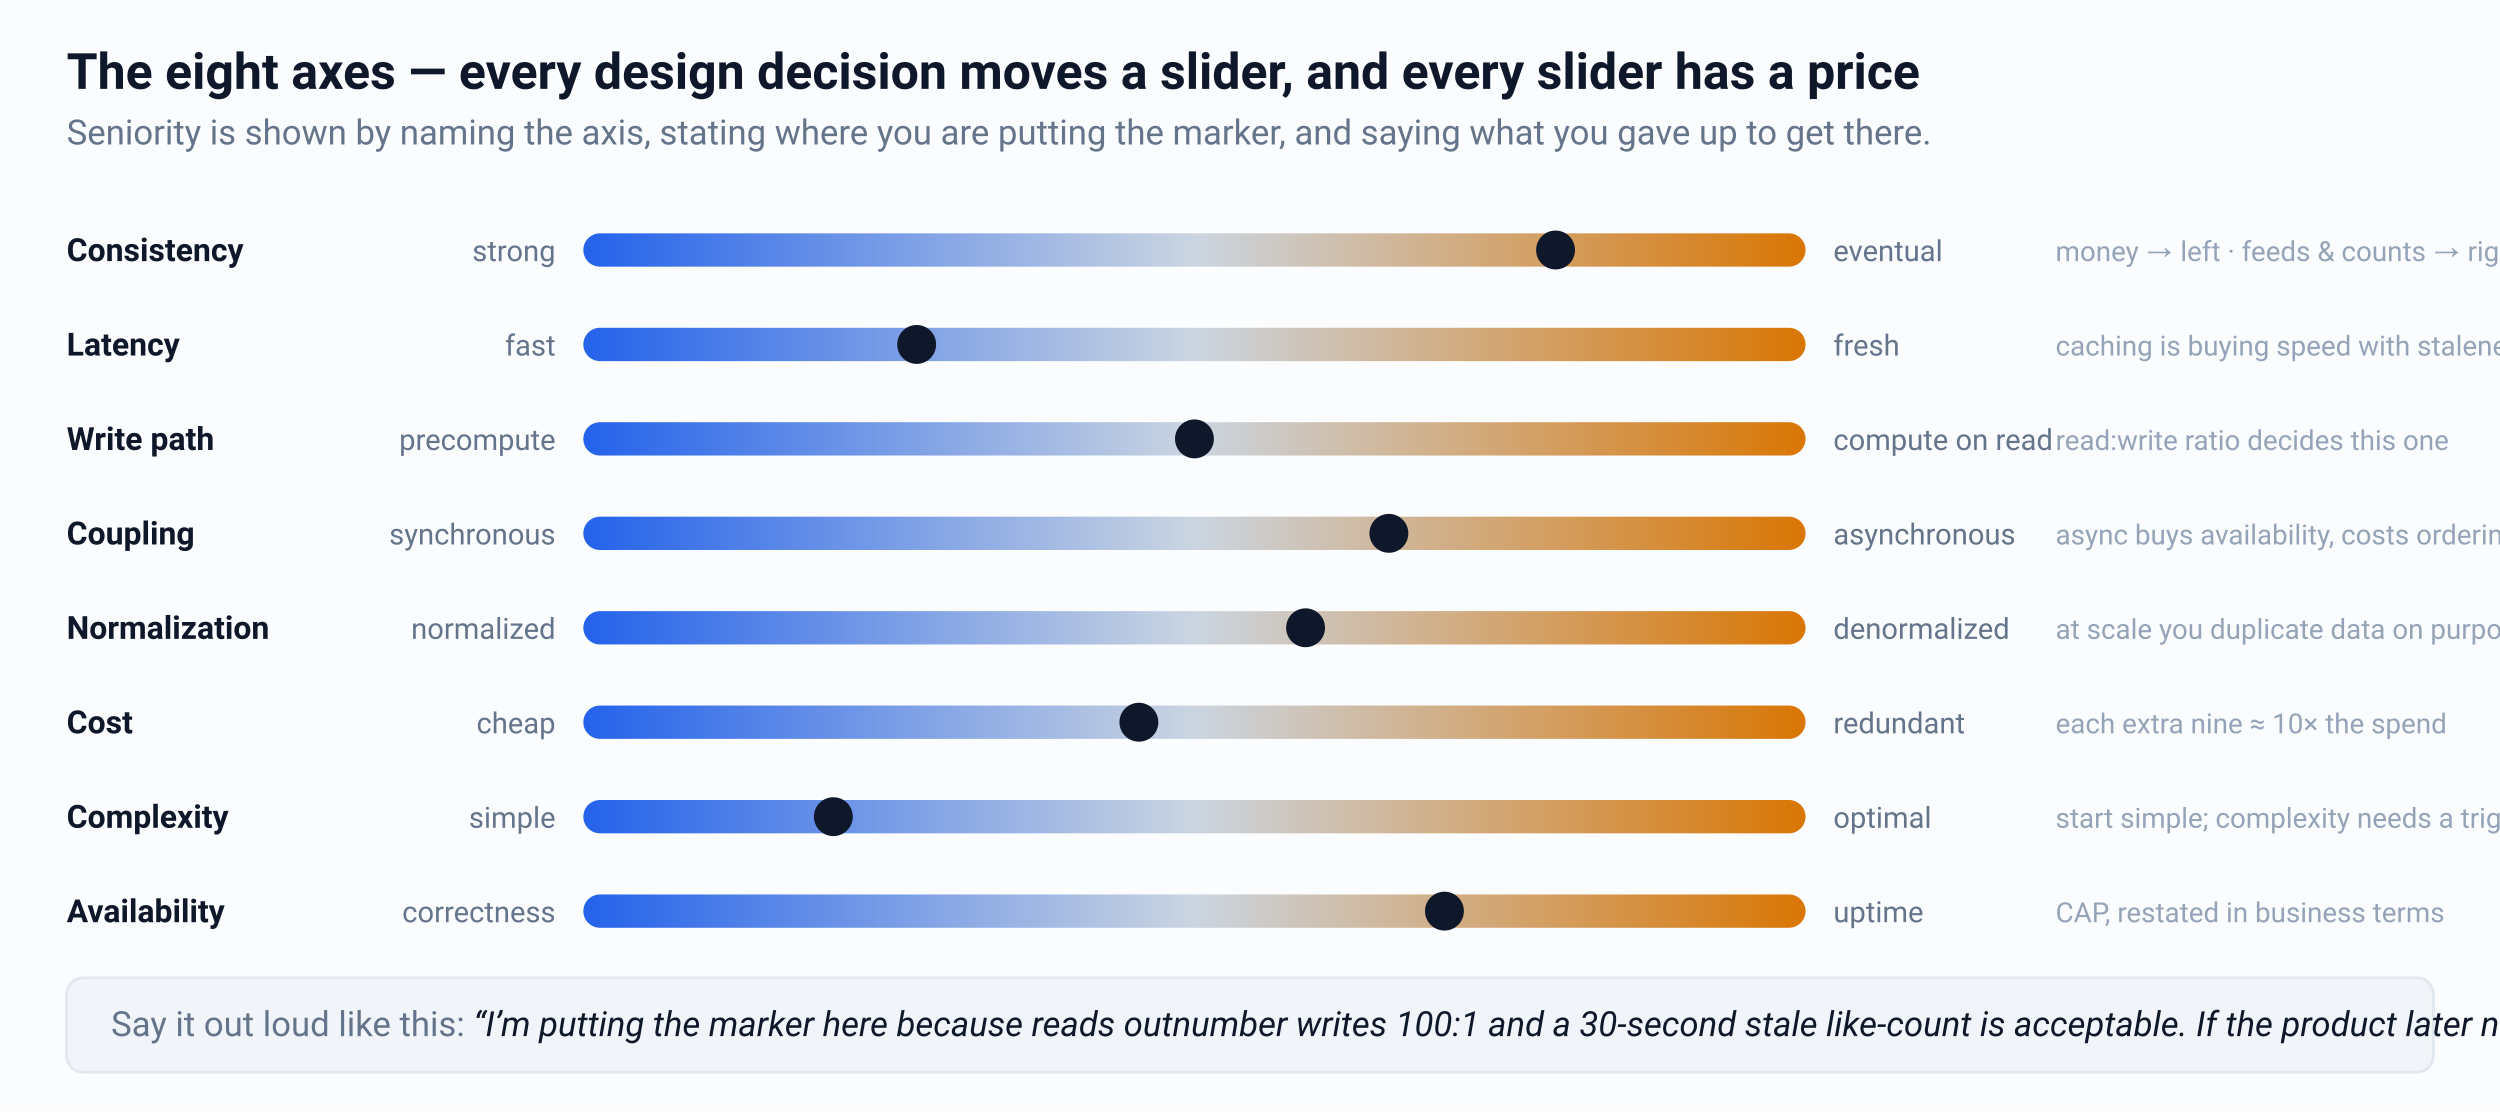
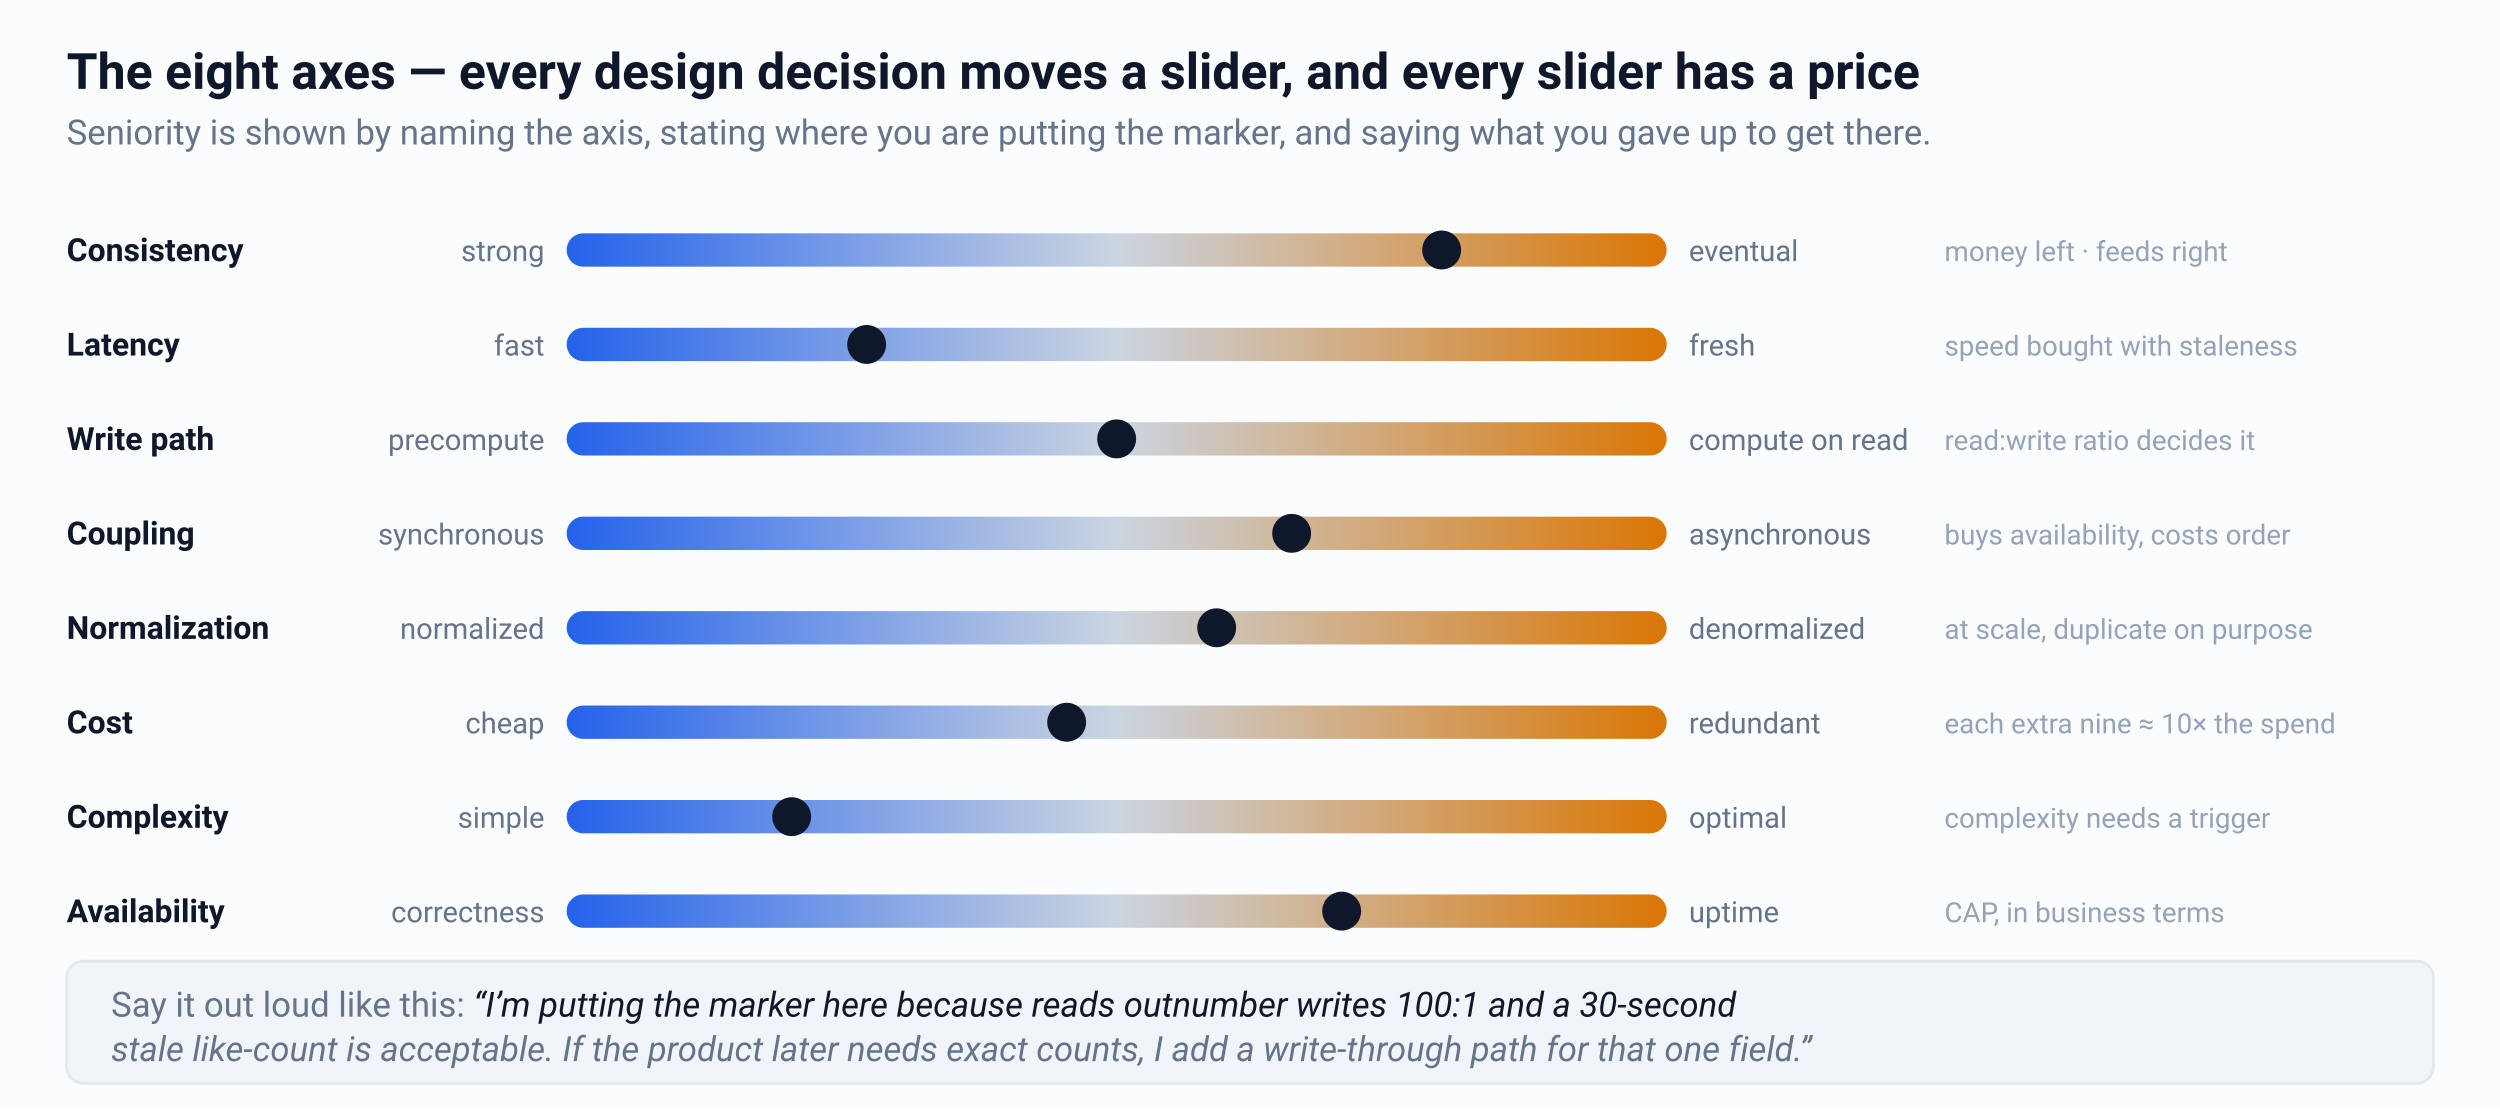
<svg xmlns="http://www.w3.org/2000/svg" viewBox="0 0 900 400" width="900" height="400" role="img" aria-label="The eight trade-off axes in system design">
  <style>
    text{font-family:ui-sans-serif,system-ui,-apple-system,"Segoe UI",Roboto,Helvetica,Arial,sans-serif}
    .ttl{font-size:18px;font-weight:700;fill:#0f172a}
    .sub{font-size:12.5px;fill:#64748b}
    .lbl{font-size:11.5px;font-weight:700;fill:#0f172a}
    .end{font-size:10.5px;fill:#64748b}
    .note{font-size:10px;fill:#94a3b8}
  </style>
  <defs>
    <linearGradient id="g" x1="0" y1="0" x2="1" y2="0">
      <stop offset="0%" stop-color="#2563eb" />
      <stop offset="50%" stop-color="#cbd5e1" />
      <stop offset="100%" stop-color="#d97706" />
    </linearGradient>
  </defs>
  <rect width="900" height="400" fill="#fbfcfd" />
  <text class="ttl" x="24" y="32">The eight axes — every design decision moves a slider, and every slider has a price</text>
  <text class="sub" x="24" y="52">Seniority is shown by naming the axis, stating where you are putting the marker, and saying what you gave up to get there.</text>
  <g>
    <text class="lbl" x="24" y="94">Consistency</text>
-     <text class="end" x="200" y="94" text-anchor="end">strong</text>
-     <rect x="210" y="84" width="440" height="12" rx="6" fill="url(#g)" />
-     <text class="end" x="660" y="94">eventual</text>
-     <circle cx="560" cy="90" r="7" fill="#0f172a" />
-     <text class="note" x="740" y="94">money → left · feeds &amp; counts → right</text>
+     <text class="end" x="196" y="94" text-anchor="end">strong</text>
+     <rect x="204" y="84" width="396" height="12" rx="6" fill="url(#g)" />
+     <text class="end" x="608" y="94">eventual</text>
+     <circle cx="519" cy="90" r="7" fill="#0f172a" />
+     <text class="note" x="700" y="94">money left · feeds right</text>
    <text class="lbl" x="24" y="128">Latency</text>
-     <text class="end" x="200" y="128" text-anchor="end">fast</text>
-     <rect x="210" y="118" width="440" height="12" rx="6" fill="url(#g)" />
-     <text class="end" x="660" y="128">fresh</text>
-     <circle cx="330" cy="124" r="7" fill="#0f172a" />
-     <text class="note" x="740" y="128">caching is buying speed with staleness</text>
+     <text class="end" x="196" y="128" text-anchor="end">fast</text>
+     <rect x="204" y="118" width="396" height="12" rx="6" fill="url(#g)" />
+     <text class="end" x="608" y="128">fresh</text>
+     <circle cx="312" cy="124" r="7" fill="#0f172a" />
+     <text class="note" x="700" y="128">speed bought with staleness</text>
    <text class="lbl" x="24" y="162">Write path</text>
-     <text class="end" x="200" y="162" text-anchor="end">precompute</text>
-     <rect x="210" y="152" width="440" height="12" rx="6" fill="url(#g)" />
-     <text class="end" x="660" y="162">compute on read</text>
-     <circle cx="430" cy="158" r="7" fill="#0f172a" />
-     <text class="note" x="740" y="162">read:write ratio decides this one</text>
+     <text class="end" x="196" y="162" text-anchor="end">precompute</text>
+     <rect x="204" y="152" width="396" height="12" rx="6" fill="url(#g)" />
+     <text class="end" x="608" y="162">compute on read</text>
+     <circle cx="402" cy="158" r="7" fill="#0f172a" />
+     <text class="note" x="700" y="162">read:write ratio decides it</text>
    <text class="lbl" x="24" y="196">Coupling</text>
-     <text class="end" x="200" y="196" text-anchor="end">synchronous</text>
-     <rect x="210" y="186" width="440" height="12" rx="6" fill="url(#g)" />
-     <text class="end" x="660" y="196">asynchronous</text>
-     <circle cx="500" cy="192" r="7" fill="#0f172a" />
-     <text class="note" x="740" y="196">async buys availability, costs ordering</text>
+     <text class="end" x="196" y="196" text-anchor="end">synchronous</text>
+     <rect x="204" y="186" width="396" height="12" rx="6" fill="url(#g)" />
+     <text class="end" x="608" y="196">asynchronous</text>
+     <circle cx="465" cy="192" r="7" fill="#0f172a" />
+     <text class="note" x="700" y="196">buys availability, costs order</text>
    <text class="lbl" x="24" y="230">Normalization</text>
-     <text class="end" x="200" y="230" text-anchor="end">normalized</text>
-     <rect x="210" y="220" width="440" height="12" rx="6" fill="url(#g)" />
-     <text class="end" x="660" y="230">denormalized</text>
-     <circle cx="470" cy="226" r="7" fill="#0f172a" />
-     <text class="note" x="740" y="230">at scale you duplicate data on purpose</text>
+     <text class="end" x="196" y="230" text-anchor="end">normalized</text>
+     <rect x="204" y="220" width="396" height="12" rx="6" fill="url(#g)" />
+     <text class="end" x="608" y="230">denormalized</text>
+     <circle cx="438" cy="226" r="7" fill="#0f172a" />
+     <text class="note" x="700" y="230">at scale, duplicate on purpose</text>
    <text class="lbl" x="24" y="264">Cost</text>
-     <text class="end" x="200" y="264" text-anchor="end">cheap</text>
-     <rect x="210" y="254" width="440" height="12" rx="6" fill="url(#g)" />
-     <text class="end" x="660" y="264">redundant</text>
-     <circle cx="410" cy="260" r="7" fill="#0f172a" />
-     <text class="note" x="740" y="264">each extra nine ≈ 10× the spend</text>
+     <text class="end" x="196" y="264" text-anchor="end">cheap</text>
+     <rect x="204" y="254" width="396" height="12" rx="6" fill="url(#g)" />
+     <text class="end" x="608" y="264">redundant</text>
+     <circle cx="384" cy="260" r="7" fill="#0f172a" />
+     <text class="note" x="700" y="264">each extra nine ≈ 10× the spend</text>
    <text class="lbl" x="24" y="298">Complexity</text>
-     <text class="end" x="200" y="298" text-anchor="end">simple</text>
-     <rect x="210" y="288" width="440" height="12" rx="6" fill="url(#g)" />
-     <text class="end" x="660" y="298">optimal</text>
-     <circle cx="300" cy="294" r="7" fill="#0f172a" />
-     <text class="note" x="740" y="298">start simple; complexity needs a trigger</text>
+     <text class="end" x="196" y="298" text-anchor="end">simple</text>
+     <rect x="204" y="288" width="396" height="12" rx="6" fill="url(#g)" />
+     <text class="end" x="608" y="298">optimal</text>
+     <circle cx="285" cy="294" r="7" fill="#0f172a" />
+     <text class="note" x="700" y="298">complexity needs a trigger</text>
    <text class="lbl" x="24" y="332">Availability</text>
-     <text class="end" x="200" y="332" text-anchor="end">correctness</text>
-     <rect x="210" y="322" width="440" height="12" rx="6" fill="url(#g)" />
-     <text class="end" x="660" y="332">uptime</text>
-     <circle cx="520" cy="328" r="7" fill="#0f172a" />
-     <text class="note" x="740" y="332">CAP, restated in business terms</text>
+     <text class="end" x="196" y="332" text-anchor="end">correctness</text>
+     <rect x="204" y="322" width="396" height="12" rx="6" fill="url(#g)" />
+     <text class="end" x="608" y="332">uptime</text>
+     <circle cx="483" cy="328" r="7" fill="#0f172a" />
+     <text class="note" x="700" y="332">CAP, in business terms</text>
  </g>
-   <rect x="24" y="352" width="852" height="34" rx="6" fill="#f1f5f9" stroke="#e2e8f0" />
-   <text class="sub" x="40" y="373" fill="#334155">Say it out loud like this: <tspan font-style="italic" fill="#0f172a">“I’m putting the marker here because reads outnumber writes 100:1 and a 30-second stale like-count is acceptable. If the product later needs exact counts, I move left by adding a synchronous write-through path for that one field.”</tspan>
+   <rect x="24" y="346" width="852" height="44" rx="6" fill="#f1f5f9" stroke="#e2e8f0" />
+   <text class="sub" x="40" y="366" fill="#334155">Say it out loud like this: <tspan font-style="italic" fill="#0f172a">“I’m putting the marker here because reads outnumber writes 100:1 and a 30-second</tspan>
  </text>
+   <text class="sub" x="40" y="382" fill="#0f172a" font-style="italic">stale like-count is acceptable. If the product later needs exact counts, I add a write-through path for that one field.”</text>
</svg>
